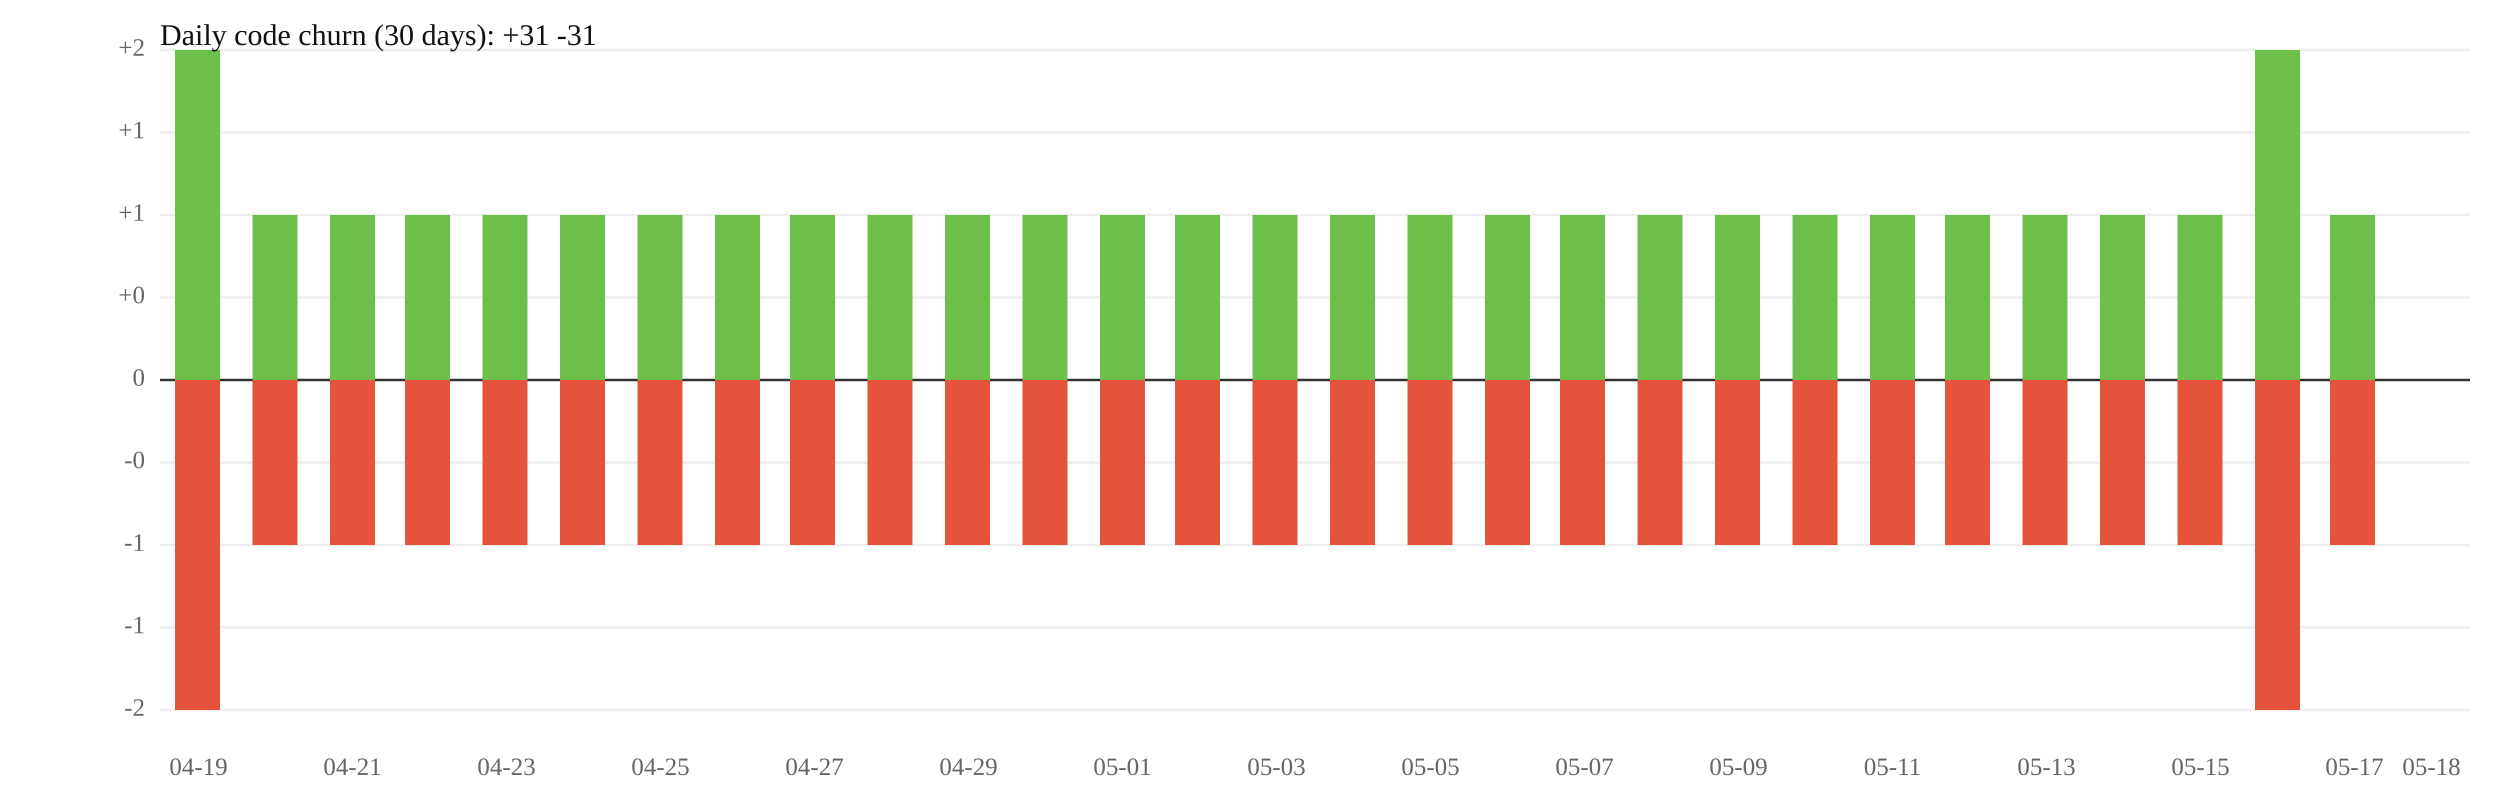
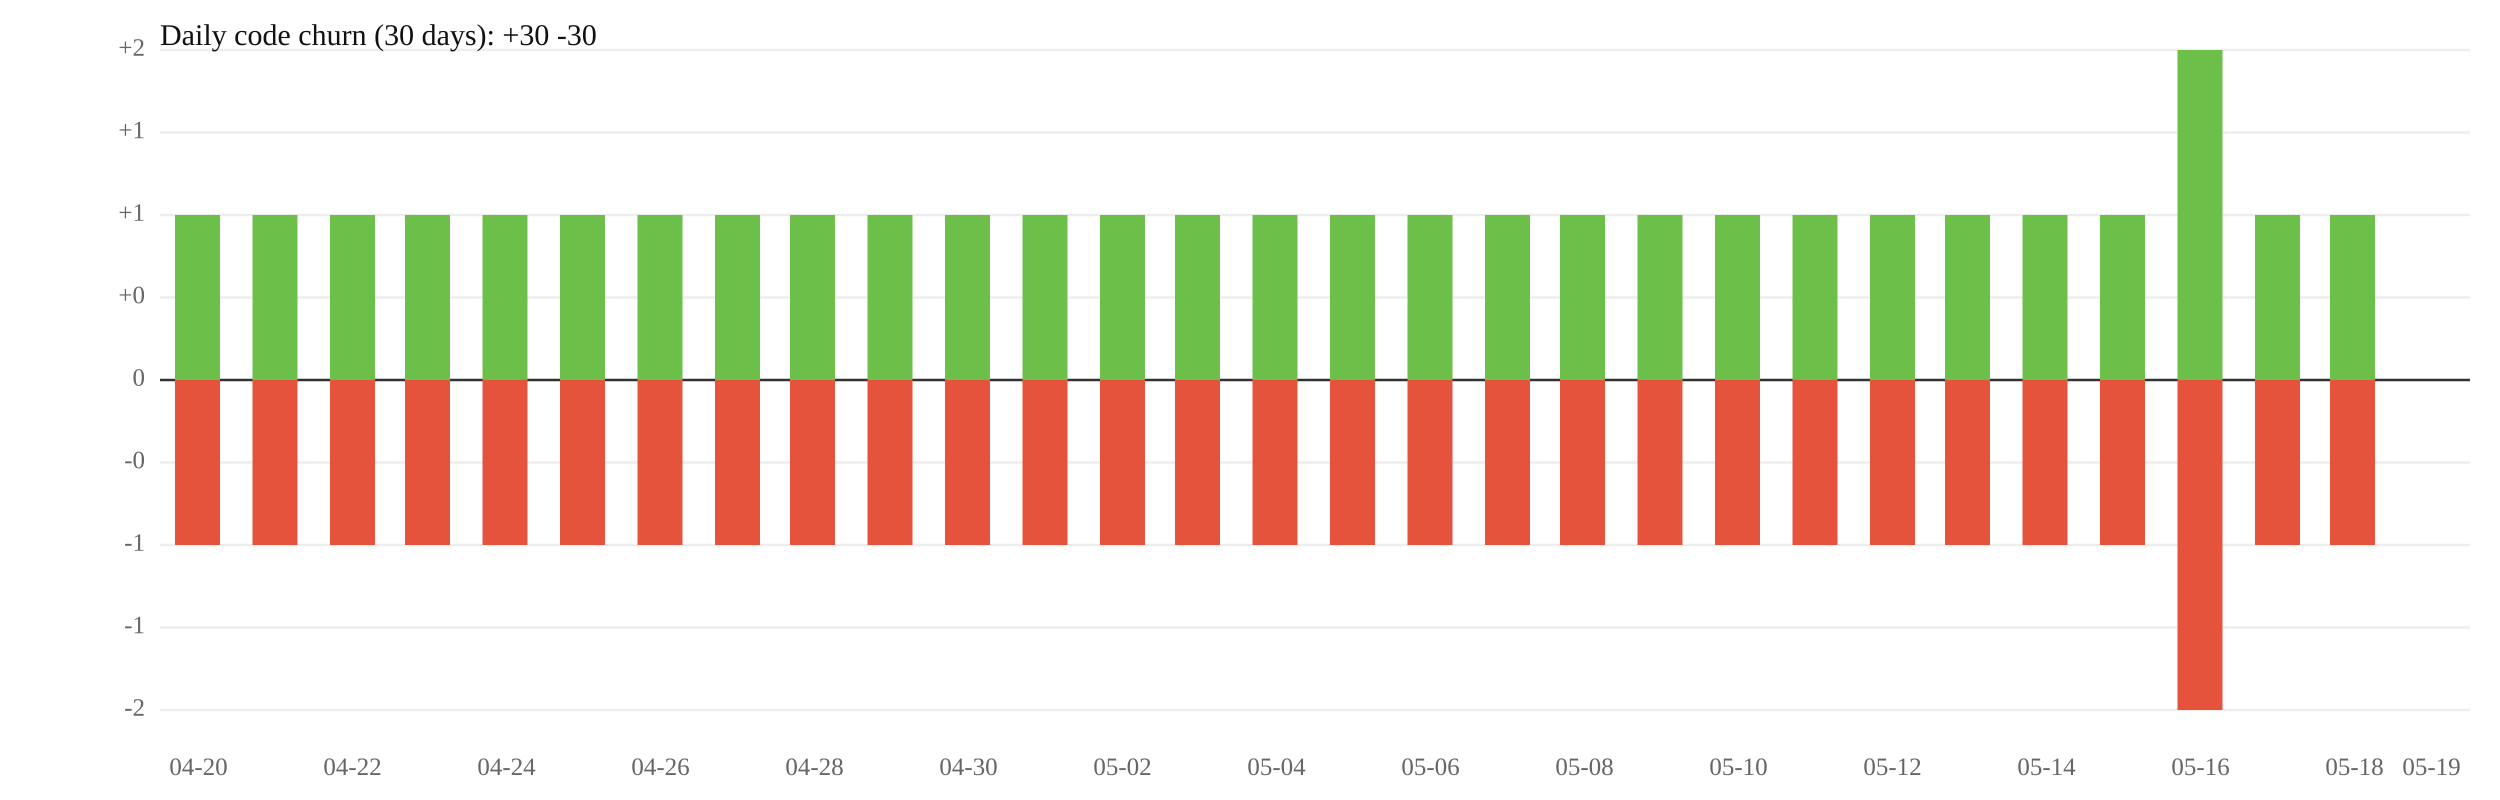
<svg xmlns="http://www.w3.org/2000/svg" width="1000" height="320" viewBox="0 0 1000 320">
  <rect width="100%" height="100%" fill="white" />
  <line x1="64" y1="119" x2="988" y2="119" stroke="#eee" />
  <line x1="64" y1="185" x2="988" y2="185" stroke="#eee" />
  <text x="58" y="119" font-size="10" text-anchor="end" dominant-baseline="middle" fill="#666">+0</text>
  <text x="58" y="185" font-size="10" text-anchor="end" dominant-baseline="middle" fill="#666">-0</text>
  <line x1="64" y1="86" x2="988" y2="86" stroke="#eee" />
  <line x1="64" y1="218" x2="988" y2="218" stroke="#eee" />
  <text x="58" y="86" font-size="10" text-anchor="end" dominant-baseline="middle" fill="#666">+1</text>
  <text x="58" y="218" font-size="10" text-anchor="end" dominant-baseline="middle" fill="#666">-1</text>
  <line x1="64" y1="53" x2="988" y2="53" stroke="#eee" />
  <line x1="64" y1="251" x2="988" y2="251" stroke="#eee" />
  <text x="58" y="53" font-size="10" text-anchor="end" dominant-baseline="middle" fill="#666">+1</text>
  <text x="58" y="251" font-size="10" text-anchor="end" dominant-baseline="middle" fill="#666">-1</text>
  <line x1="64" y1="20" x2="988" y2="20" stroke="#eee" />
  <line x1="64" y1="284" x2="988" y2="284" stroke="#eee" />
  <text x="58" y="20" font-size="10" text-anchor="end" dominant-baseline="middle" fill="#666">+2</text>
  <text x="58" y="284" font-size="10" text-anchor="end" dominant-baseline="middle" fill="#666">-2</text>
  <line x1="64" y1="152" x2="988" y2="152" stroke="#333" />
  <text x="58" y="152" font-size="10" text-anchor="end" dominant-baseline="middle" fill="#666">0</text>
-   <rect x="70" y="20" width="18" height="132" fill="#6cc04a" />
-   <rect x="70" y="152" width="18" height="132" fill="#e5533d" />
+   <rect x="70" y="86" width="18" height="66" fill="#6cc04a" />
+   <rect x="70" y="152" width="18" height="66" fill="#e5533d" />
  <rect x="101" y="86" width="18" height="66" fill="#6cc04a" />
  <rect x="101" y="152" width="18" height="66" fill="#e5533d" />
  <rect x="132" y="86" width="18" height="66" fill="#6cc04a" />
  <rect x="132" y="152" width="18" height="66" fill="#e5533d" />
  <rect x="162" y="86" width="18" height="66" fill="#6cc04a" />
  <rect x="162" y="152" width="18" height="66" fill="#e5533d" />
  <rect x="193" y="86" width="18" height="66" fill="#6cc04a" />
  <rect x="193" y="152" width="18" height="66" fill="#e5533d" />
  <rect x="224" y="86" width="18" height="66" fill="#6cc04a" />
  <rect x="224" y="152" width="18" height="66" fill="#e5533d" />
  <rect x="255" y="86" width="18" height="66" fill="#6cc04a" />
  <rect x="255" y="152" width="18" height="66" fill="#e5533d" />
  <rect x="286" y="86" width="18" height="66" fill="#6cc04a" />
  <rect x="286" y="152" width="18" height="66" fill="#e5533d" />
  <rect x="316" y="86" width="18" height="66" fill="#6cc04a" />
  <rect x="316" y="152" width="18" height="66" fill="#e5533d" />
  <rect x="347" y="86" width="18" height="66" fill="#6cc04a" />
  <rect x="347" y="152" width="18" height="66" fill="#e5533d" />
  <rect x="378" y="86" width="18" height="66" fill="#6cc04a" />
  <rect x="378" y="152" width="18" height="66" fill="#e5533d" />
  <rect x="409" y="86" width="18" height="66" fill="#6cc04a" />
  <rect x="409" y="152" width="18" height="66" fill="#e5533d" />
  <rect x="440" y="86" width="18" height="66" fill="#6cc04a" />
  <rect x="440" y="152" width="18" height="66" fill="#e5533d" />
  <rect x="470" y="86" width="18" height="66" fill="#6cc04a" />
  <rect x="470" y="152" width="18" height="66" fill="#e5533d" />
  <rect x="501" y="86" width="18" height="66" fill="#6cc04a" />
  <rect x="501" y="152" width="18" height="66" fill="#e5533d" />
  <rect x="532" y="86" width="18" height="66" fill="#6cc04a" />
  <rect x="532" y="152" width="18" height="66" fill="#e5533d" />
  <rect x="563" y="86" width="18" height="66" fill="#6cc04a" />
  <rect x="563" y="152" width="18" height="66" fill="#e5533d" />
  <rect x="594" y="86" width="18" height="66" fill="#6cc04a" />
  <rect x="594" y="152" width="18" height="66" fill="#e5533d" />
  <rect x="624" y="86" width="18" height="66" fill="#6cc04a" />
  <rect x="624" y="152" width="18" height="66" fill="#e5533d" />
  <rect x="655" y="86" width="18" height="66" fill="#6cc04a" />
  <rect x="655" y="152" width="18" height="66" fill="#e5533d" />
  <rect x="686" y="86" width="18" height="66" fill="#6cc04a" />
  <rect x="686" y="152" width="18" height="66" fill="#e5533d" />
  <rect x="717" y="86" width="18" height="66" fill="#6cc04a" />
  <rect x="717" y="152" width="18" height="66" fill="#e5533d" />
  <rect x="748" y="86" width="18" height="66" fill="#6cc04a" />
  <rect x="748" y="152" width="18" height="66" fill="#e5533d" />
  <rect x="778" y="86" width="18" height="66" fill="#6cc04a" />
  <rect x="778" y="152" width="18" height="66" fill="#e5533d" />
  <rect x="809" y="86" width="18" height="66" fill="#6cc04a" />
  <rect x="809" y="152" width="18" height="66" fill="#e5533d" />
  <rect x="840" y="86" width="18" height="66" fill="#6cc04a" />
  <rect x="840" y="152" width="18" height="66" fill="#e5533d" />
-   <rect x="871" y="86" width="18" height="66" fill="#6cc04a" />
-   <rect x="871" y="152" width="18" height="66" fill="#e5533d" />
-   <rect x="902" y="20" width="18" height="132" fill="#6cc04a" />
-   <rect x="902" y="152" width="18" height="132" fill="#e5533d" />
+   <rect x="871" y="20" width="18" height="132" fill="#6cc04a" />
+   <rect x="871" y="152" width="18" height="132" fill="#e5533d" />
+   <rect x="902" y="86" width="18" height="66" fill="#6cc04a" />
+   <rect x="902" y="152" width="18" height="66" fill="#e5533d" />
  <rect x="932" y="86" width="18" height="66" fill="#6cc04a" />
  <rect x="932" y="152" width="18" height="66" fill="#e5533d" />
-   <text x="79.4" y="310" font-size="10" text-anchor="middle" fill="#666">04-19</text>
-   <text x="141.0" y="310" font-size="10" text-anchor="middle" fill="#666">04-21</text>
-   <text x="202.6" y="310" font-size="10" text-anchor="middle" fill="#666">04-23</text>
-   <text x="264.2" y="310" font-size="10" text-anchor="middle" fill="#666">04-25</text>
-   <text x="325.8" y="310" font-size="10" text-anchor="middle" fill="#666">04-27</text>
-   <text x="387.4" y="310" font-size="10" text-anchor="middle" fill="#666">04-29</text>
-   <text x="449.0" y="310" font-size="10" text-anchor="middle" fill="#666">05-01</text>
-   <text x="510.6" y="310" font-size="10" text-anchor="middle" fill="#666">05-03</text>
-   <text x="572.2" y="310" font-size="10" text-anchor="middle" fill="#666">05-05</text>
-   <text x="633.8" y="310" font-size="10" text-anchor="middle" fill="#666">05-07</text>
-   <text x="695.4" y="310" font-size="10" text-anchor="middle" fill="#666">05-09</text>
-   <text x="757.0" y="310" font-size="10" text-anchor="middle" fill="#666">05-11</text>
-   <text x="818.6" y="310" font-size="10" text-anchor="middle" fill="#666">05-13</text>
-   <text x="880.2" y="310" font-size="10" text-anchor="middle" fill="#666">05-15</text>
-   <text x="941.8" y="310" font-size="10" text-anchor="middle" fill="#666">05-17</text>
-   <text x="972.6" y="310" font-size="10" text-anchor="middle" fill="#666">05-18</text>
-   <text x="64" y="18" font-size="12" fill="#111">Daily code churn (30 days): +31  -31</text>
+   <text x="79.4" y="310" font-size="10" text-anchor="middle" fill="#666">04-20</text>
+   <text x="141.0" y="310" font-size="10" text-anchor="middle" fill="#666">04-22</text>
+   <text x="202.6" y="310" font-size="10" text-anchor="middle" fill="#666">04-24</text>
+   <text x="264.2" y="310" font-size="10" text-anchor="middle" fill="#666">04-26</text>
+   <text x="325.8" y="310" font-size="10" text-anchor="middle" fill="#666">04-28</text>
+   <text x="387.4" y="310" font-size="10" text-anchor="middle" fill="#666">04-30</text>
+   <text x="449.0" y="310" font-size="10" text-anchor="middle" fill="#666">05-02</text>
+   <text x="510.6" y="310" font-size="10" text-anchor="middle" fill="#666">05-04</text>
+   <text x="572.2" y="310" font-size="10" text-anchor="middle" fill="#666">05-06</text>
+   <text x="633.8" y="310" font-size="10" text-anchor="middle" fill="#666">05-08</text>
+   <text x="695.4" y="310" font-size="10" text-anchor="middle" fill="#666">05-10</text>
+   <text x="757.0" y="310" font-size="10" text-anchor="middle" fill="#666">05-12</text>
+   <text x="818.6" y="310" font-size="10" text-anchor="middle" fill="#666">05-14</text>
+   <text x="880.2" y="310" font-size="10" text-anchor="middle" fill="#666">05-16</text>
+   <text x="941.8" y="310" font-size="10" text-anchor="middle" fill="#666">05-18</text>
+   <text x="972.6" y="310" font-size="10" text-anchor="middle" fill="#666">05-19</text>
+   <text x="64" y="18" font-size="12" fill="#111">Daily code churn (30 days): +30  -30</text>
</svg>
